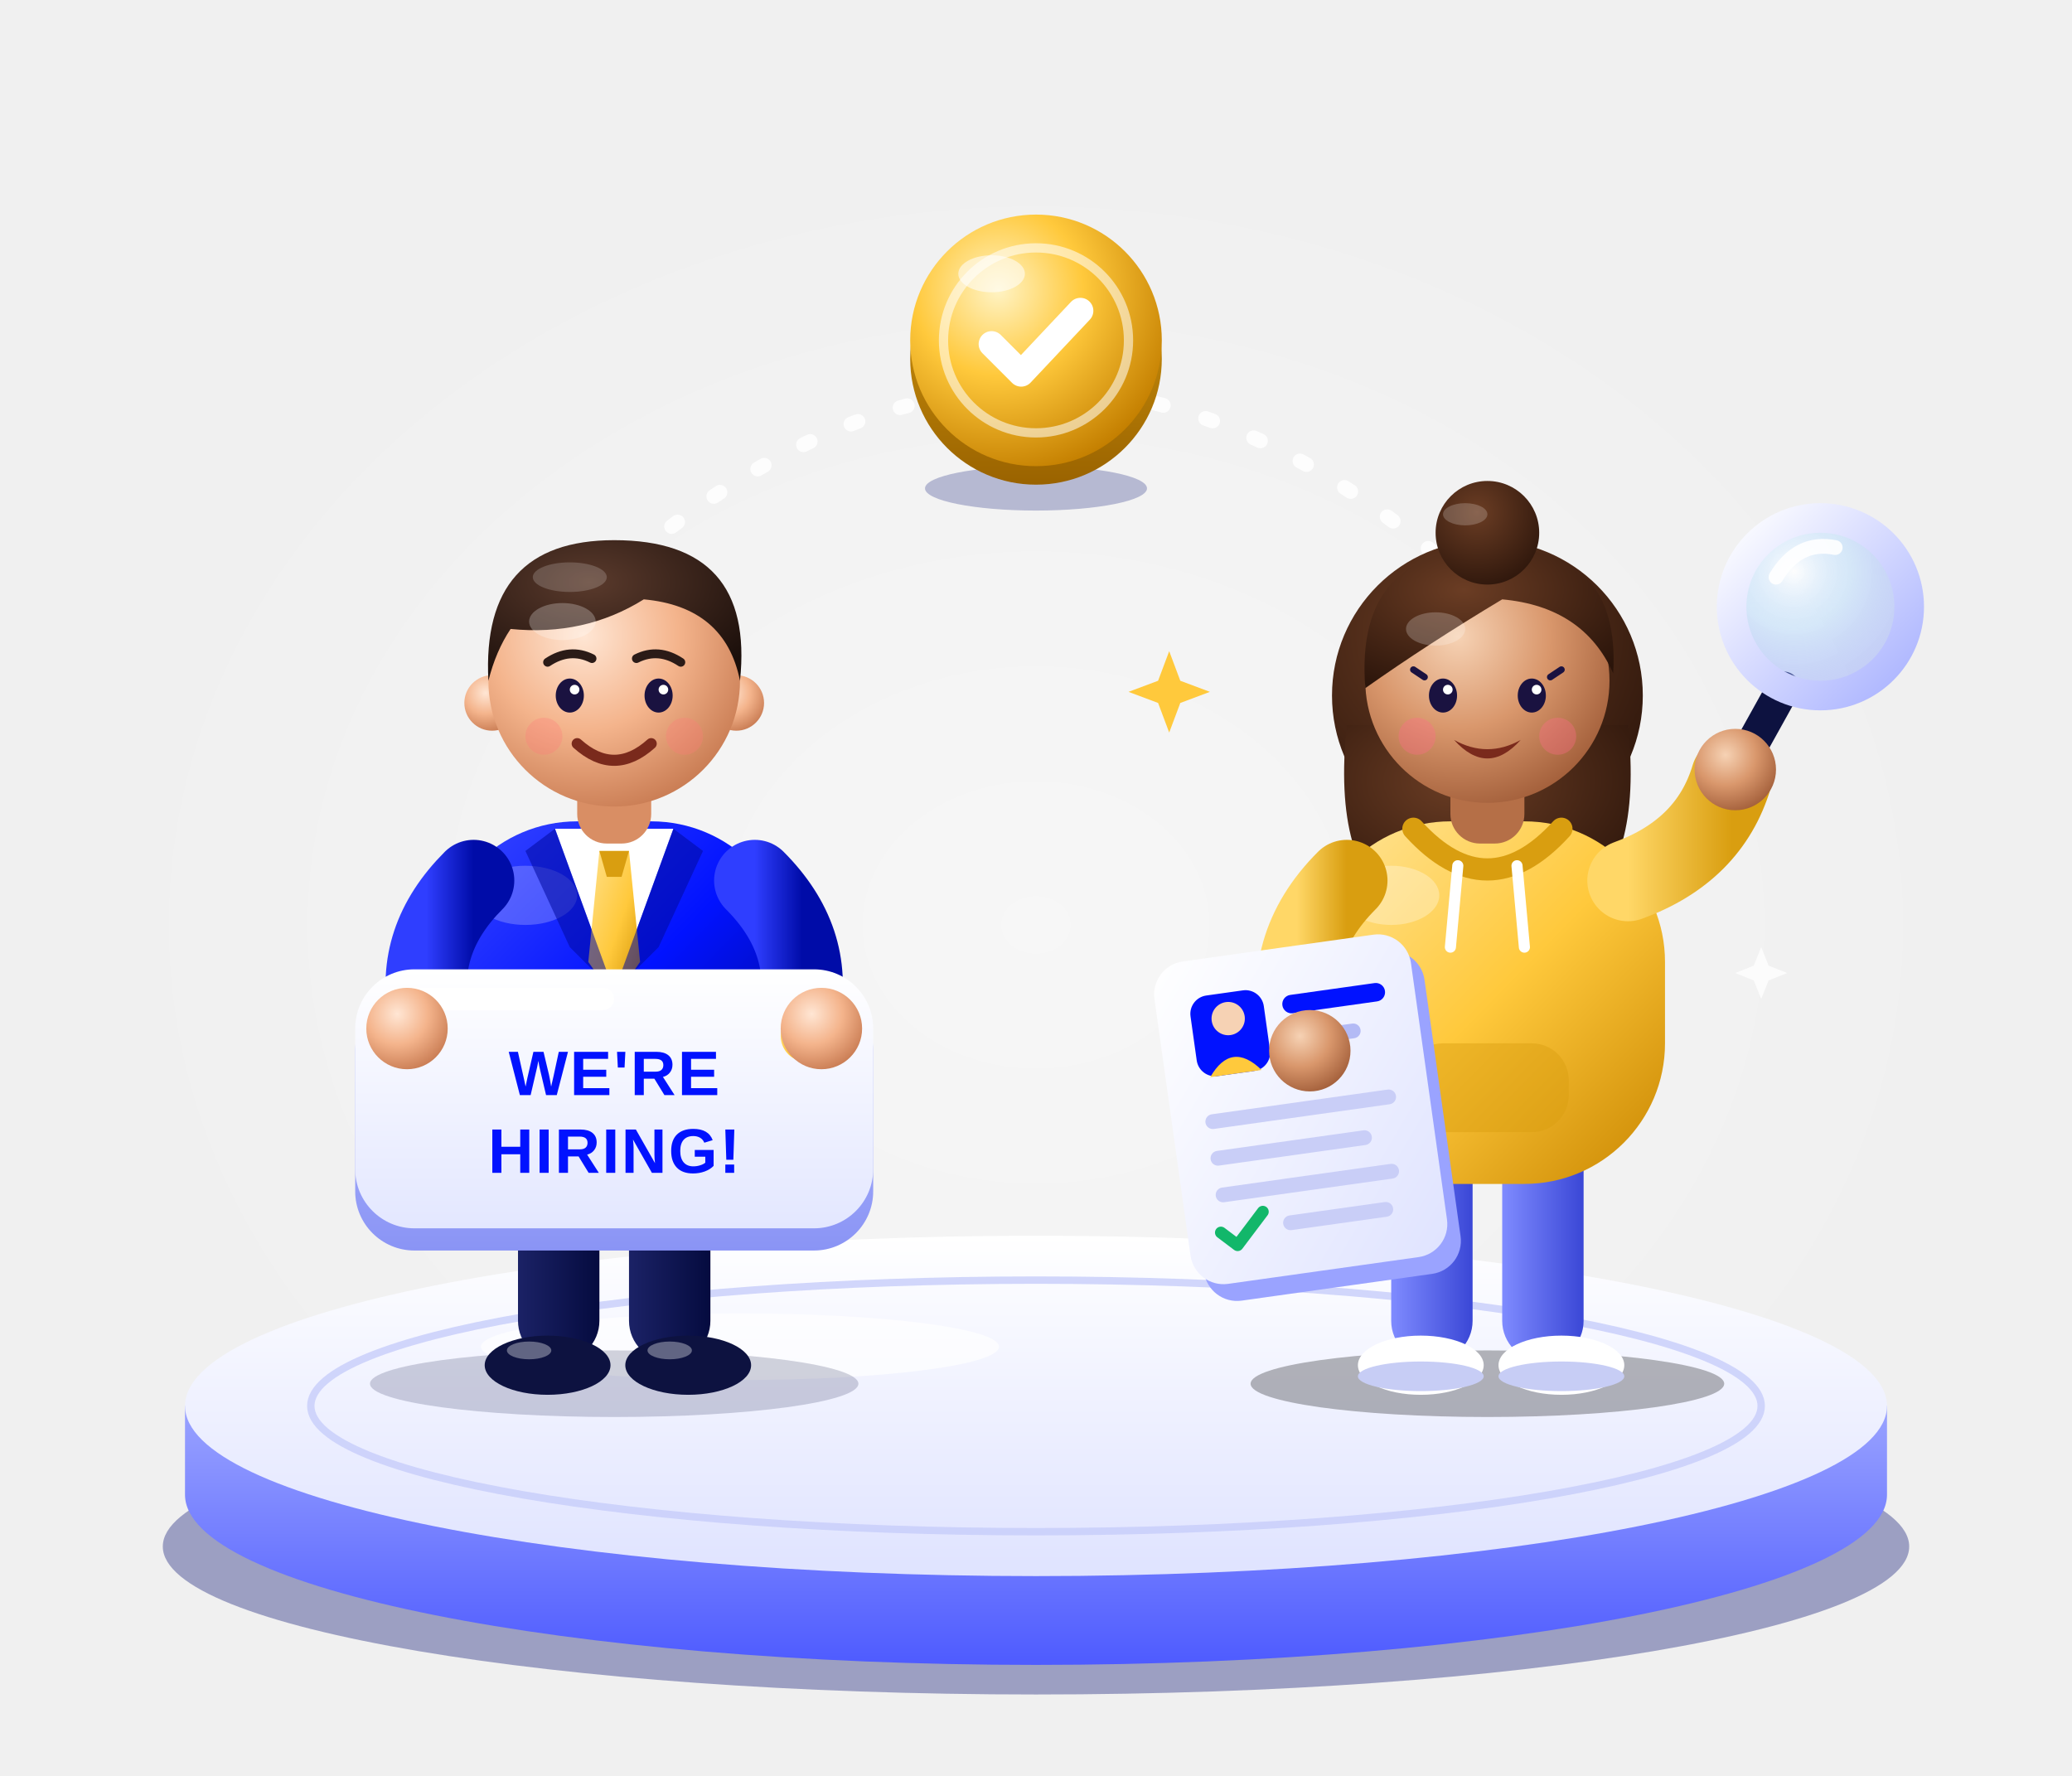
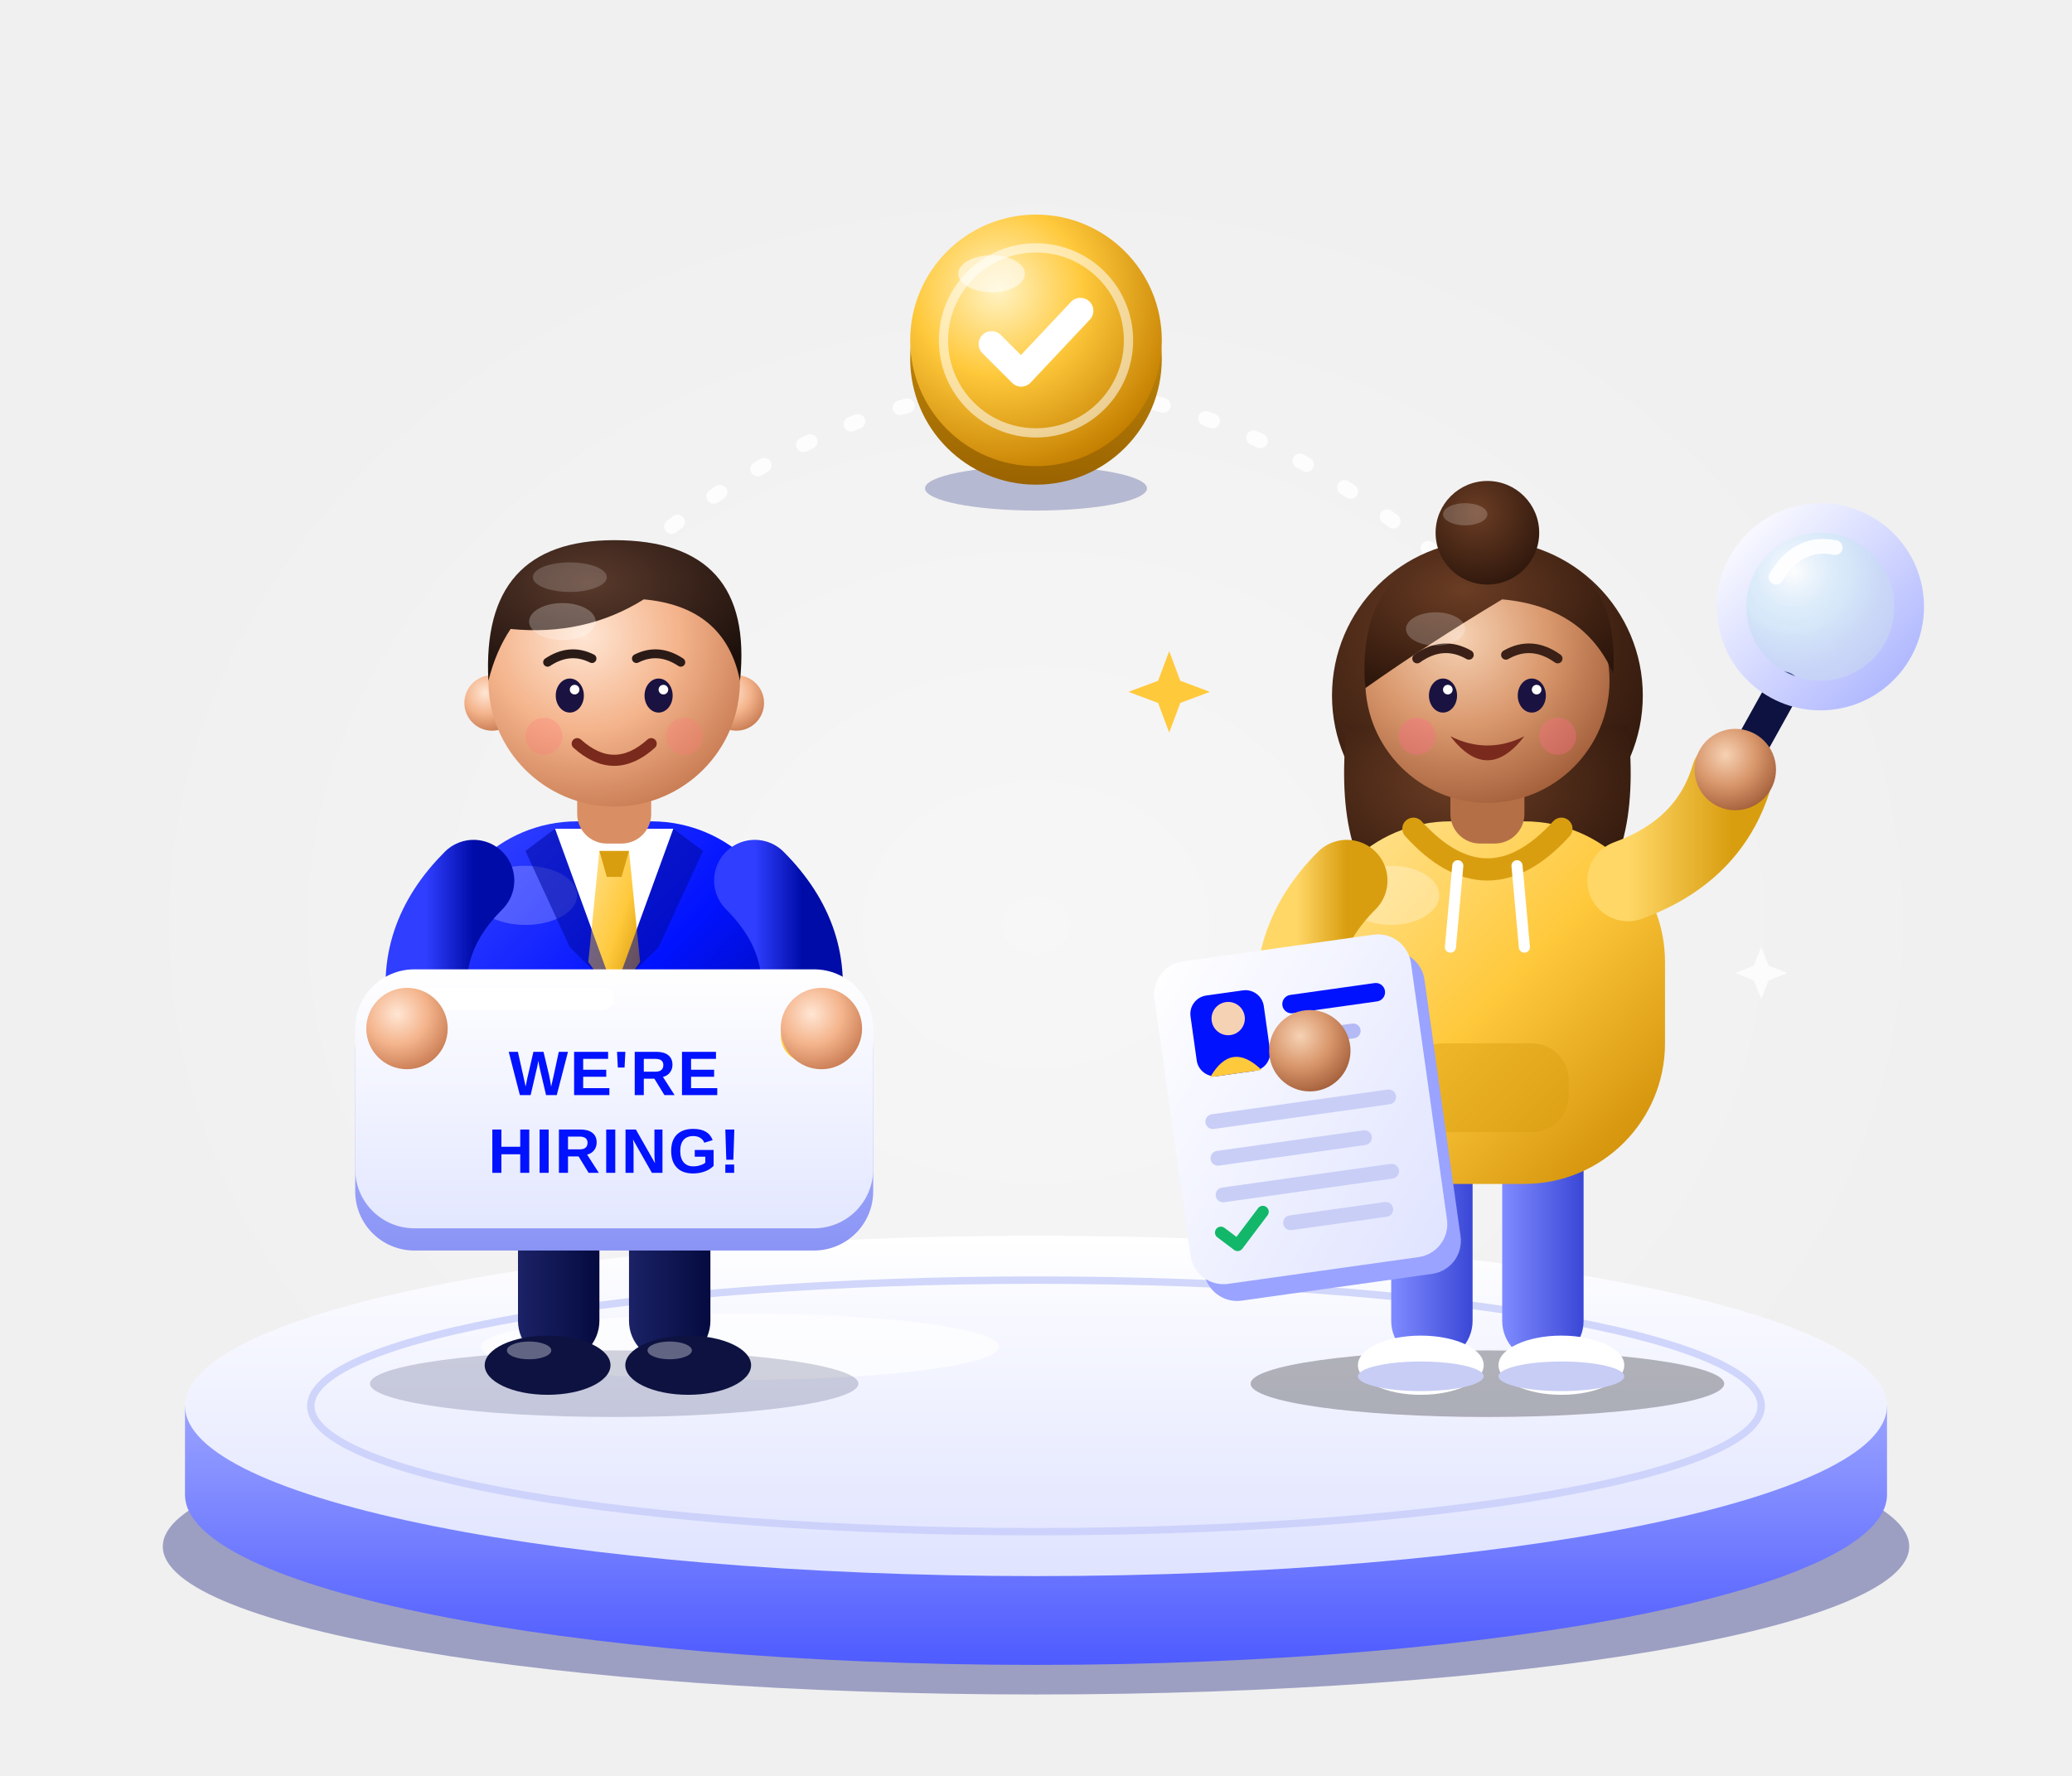
<svg xmlns="http://www.w3.org/2000/svg" viewBox="0 0 560 480">
  <defs>
    <linearGradient id="podTop" x1="0" y1="0" x2="0" y2="1">
      <stop offset="0" stop-color="#ffffff" />
      <stop offset="1" stop-color="#dfe3ff" />
    </linearGradient>
    <linearGradient id="podSide" x1="0" y1="0" x2="0" y2="1">
      <stop offset="0" stop-color="#9aa3ff" />
      <stop offset="1" stop-color="#4e5bff" />
    </linearGradient>
    <radialGradient id="podGlow" cx="50%" cy="50%" r="50%">
      <stop offset="0" stop-color="#ffffff" stop-opacity=".45" />
      <stop offset="1" stop-color="#ffffff" stop-opacity="0" />
    </radialGradient>
    <radialGradient id="coin" cx="35%" cy="30%" r="75%">
      <stop offset="0" stop-color="#fff3c4" />
      <stop offset=".45" stop-color="#ffc93c" />
      <stop offset="1" stop-color="#c47f00" />
    </radialGradient>
    <linearGradient id="coinEdge" x1="0" y1="0" x2="0" y2="1">
      <stop offset="0" stop-color="#d99e10" />
      <stop offset="1" stop-color="#9a6300" />
    </linearGradient>
  </defs>
  <ellipse cx="280" cy="250" rx="250" ry="210" fill="url(#podGlow)" />
  <ellipse cx="280" cy="418" rx="236" ry="40" fill="#000a6e" opacity=".35" />
  <path d="M50 380 L50 404 A230 46 0 0 0 510 404 L510 380 Z" fill="url(#podSide)" />
  <ellipse cx="280" cy="380" rx="230" ry="46" fill="url(#podTop)" />
  <ellipse cx="280" cy="380" rx="196" ry="34" fill="none" stroke="#c7cdfa" stroke-width="2" opacity=".8" />
  <ellipse cx="200" cy="364" rx="70" ry="9" fill="#fff" opacity=".7" />
  <path d="M150 170 Q280 40 410 170" fill="none" stroke="#ffffff" stroke-width="4" stroke-dasharray="2 12" stroke-linecap="round" opacity=".85" />
  <g transform="translate(46 106)">
    <defs>
      <radialGradient id="skin" cx="38%" cy="32%" r="75%">
        <stop offset="0" stop-color="#ffe6d4" />
        <stop offset=".5" stop-color="#f4b48c" />
        <stop offset="1" stop-color="#c6784f" />
      </radialGradient>
      <linearGradient id="suit" x1="0" y1="0" x2="1" y2="1">
        <stop offset="0" stop-color="#3a49ff" />
        <stop offset=".5" stop-color="#0112ff" />
        <stop offset="1" stop-color="#00087a" />
      </linearGradient>
      <linearGradient id="arm" x1="0" y1="0" x2="1" y2="0">
        <stop offset="0" stop-color="#2f3eff" />
        <stop offset="1" stop-color="#000ca8" />
      </linearGradient>
      <linearGradient id="pants" x1="0" y1="0" x2="1" y2="0">
        <stop offset="0" stop-color="#1b2266" />
        <stop offset="1" stop-color="#050b3f" />
      </linearGradient>
      <radialGradient id="hair" cx="40%" cy="30%" r="80%">
        <stop offset="0" stop-color="#5a3a2c" />
        <stop offset="1" stop-color="#1a0e0a" />
      </radialGradient>
      <linearGradient id="gold" x1="0" y1="0" x2="1" y2="1">
        <stop offset="0" stop-color="#ffe08a" />
        <stop offset=".55" stop-color="#ffc93c" />
        <stop offset="1" stop-color="#cf8f00" />
      </linearGradient>
      <linearGradient id="sign" x1="0" y1="0" x2="0" y2="1">
        <stop offset="0" stop-color="#ffffff" />
        <stop offset="1" stop-color="#e3e7ff" />
      </linearGradient>
      <linearGradient id="signEdge" x1="0" y1="0" x2="0" y2="1">
        <stop offset="0" stop-color="#b9c0ff" />
        <stop offset="1" stop-color="#8a94f5" />
      </linearGradient>
    </defs>
    <ellipse cx="120" cy="268" rx="66" ry="9" fill="#050b3f" opacity=".18" />
    <rect x="94" y="196" width="22" height="66" rx="11" fill="url(#pants)" />
    <rect x="124" y="196" width="22" height="66" rx="11" fill="url(#pants)" />
    <ellipse cx="102" cy="263" rx="17" ry="8" fill="#0d1240" />
    <ellipse cx="140" cy="263" rx="17" ry="8" fill="#0d1240" />
    <ellipse cx="97" cy="259" rx="6" ry="2.4" fill="#fff" opacity=".35" />
    <ellipse cx="135" cy="259" rx="6" ry="2.4" fill="#fff" opacity=".35" />
    <rect x="72" y="116" width="96" height="98" rx="38" fill="url(#suit)" />
    <ellipse cx="96" cy="136" rx="14" ry="8" fill="#fff" opacity=".22" />
    <path d="M104 118 L136 118 L120 162 Z" fill="#fff" />
    <path d="M116 124 L124 124 L127 154 L120 164 L113 154 Z" fill="url(#gold)" />
    <path d="M116 124 L124 124 L122 131 L118 131 Z" fill="#d99e10" />
    <path d="M104 118 L120 162 L108 150 L96 124 Z" fill="#000a9e" opacity=".55" />
    <path d="M136 118 L120 162 L132 150 L144 124 Z" fill="#000a9e" opacity=".55" />
    <path d="M82 132 Q66 148 70 168" stroke="url(#arm)" stroke-width="22" stroke-linecap="round" fill="none" />
    <path d="M158 132 Q174 148 170 168" stroke="url(#arm)" stroke-width="22" stroke-linecap="round" fill="none" />
    <rect x="50" y="156" width="140" height="70" rx="16" fill="url(#signEdge)" transform="translate(0 6)" />
    <rect x="50" y="156" width="140" height="70" rx="16" fill="url(#sign)" />
    <rect x="58" y="161" width="62" height="6" rx="3" fill="#fff" opacity=".9" />
    <text x="120" y="190" text-anchor="middle" font-family="Plus Jakarta Sans, Arial, sans-serif" font-weight="800" font-size="17" fill="#0112ff" letter-spacing=".5">WE'RE</text>
    <text x="120" y="211" text-anchor="middle" font-family="Plus Jakarta Sans, Arial, sans-serif" font-weight="800" font-size="17" fill="#0112ff" letter-spacing=".5">HIRING!</text>
    <circle cx="172" cy="174" r="7" fill="url(#gold)" />
    <path d="M172 169.5 l1.4 2.9 3.2.4-2.3 2.2.6 3.2-2.9-1.5-2.9 1.5.6-3.2-2.3-2.2 3.2-.4z" fill="#fff" opacity=".9" />
    <circle cx="64" cy="172" r="11" fill="url(#skin)" />
    <circle cx="176" cy="172" r="11" fill="url(#skin)" />
    <rect x="110" y="100" width="20" height="22" rx="8" fill="#d98e64" />
    <circle cx="87" cy="84" r="7.5" fill="url(#skin)" />
    <circle cx="153" cy="84" r="7.5" fill="url(#skin)" />
    <circle cx="120" cy="78" r="34" fill="url(#skin)" />
    <path d="M86 78 Q84 40 120 40 Q158 40 154 78 Q150 58 128 56 Q112 66 92 64 Q88 70 86 78 Z" fill="url(#hair)" />
    <ellipse cx="108" cy="50" rx="10" ry="4" fill="#fff" opacity=".18" />
    <ellipse cx="108" cy="82" rx="3.8" ry="4.6" fill="#1a1240" />
    <ellipse cx="132" cy="82" rx="3.8" ry="4.6" fill="#1a1240" />
    <circle cx="109.3" cy="80.4" r="1.3" fill="#fff" />
    <circle cx="133.3" cy="80.4" r="1.3" fill="#fff" />
    <path d="M102 73 q6 -4 12 -1" stroke="#2b1b17" stroke-width="2.4" stroke-linecap="round" fill="none" />
    <path d="M126 72 q6 -3 12 1" stroke="#2b1b17" stroke-width="2.4" stroke-linecap="round" fill="none" />
    <circle cx="101" cy="93" r="5" fill="#ff7a7a" opacity=".3" />
    <circle cx="139" cy="93" r="5" fill="#ff7a7a" opacity=".3" />
    <path d="M110 95 Q120 104 130 95" stroke="#7a2a1c" stroke-width="3" stroke-linecap="round" fill="none" />
    <ellipse cx="106" cy="62" rx="9" ry="5" fill="#fff" opacity=".25" />
  </g>
  <g transform="translate(286 106)">
    <defs>
      <radialGradient id="skin2" cx="38%" cy="32%" r="75%">
        <stop offset="0" stop-color="#f6d2b4" />
        <stop offset=".5" stop-color="#d9976c" />
        <stop offset="1" stop-color="#9f5b37" />
      </radialGradient>
      <linearGradient id="hoodie" x1="0" y1="0" x2="1" y2="1">
        <stop offset="0" stop-color="#ffe59a" />
        <stop offset=".5" stop-color="#ffc93c" />
        <stop offset="1" stop-color="#c98600" />
      </linearGradient>
      <linearGradient id="sleeve" x1="0" y1="0" x2="1" y2="0">
        <stop offset="0" stop-color="#ffd767" />
        <stop offset="1" stop-color="#d99e10" />
      </linearGradient>
      <linearGradient id="jeans" x1="0" y1="0" x2="1" y2="0">
        <stop offset="0" stop-color="#7f8bff" />
        <stop offset="1" stop-color="#3a47d6" />
      </linearGradient>
      <radialGradient id="hair2" cx="40%" cy="30%" r="80%">
        <stop offset="0" stop-color="#6b3d24" />
        <stop offset="1" stop-color="#2a140a" />
      </radialGradient>
      <linearGradient id="paper" x1="0" y1="0" x2="1" y2="1">
        <stop offset="0" stop-color="#ffffff" />
        <stop offset="1" stop-color="#dfe3ff" />
      </linearGradient>
      <radialGradient id="glass" cx="35%" cy="30%" r="80%">
        <stop offset="0" stop-color="#ffffff" stop-opacity=".9" />
        <stop offset=".4" stop-color="#bfe0ff" stop-opacity=".55" />
        <stop offset="1" stop-color="#6f86ff" stop-opacity=".35" />
      </radialGradient>
      <linearGradient id="ring" x1="0" y1="0" x2="1" y2="1">
        <stop offset="0" stop-color="#ffffff" />
        <stop offset="1" stop-color="#a9b2ff" />
      </linearGradient>
    </defs>
    <ellipse cx="116" cy="268" rx="64" ry="9" fill="#000" opacity=".28" />
    <circle cx="116" cy="82" r="42" fill="url(#hair2)" />
    <path d="M78 90 Q74 128 92 140 L140 140 Q158 128 154 90 Z" fill="url(#hair2)" />
    <rect x="90" y="196" width="22" height="66" rx="11" fill="url(#jeans)" />
    <rect x="120" y="196" width="22" height="66" rx="11" fill="url(#jeans)" />
    <ellipse cx="98" cy="263" rx="17" ry="8" fill="#ffffff" />
    <ellipse cx="136" cy="263" rx="17" ry="8" fill="#ffffff" />
    <ellipse cx="98" cy="266" rx="17" ry="4" fill="#c7cdf5" />
    <ellipse cx="136" cy="266" rx="17" ry="4" fill="#c7cdf5" />
    <rect x="68" y="116" width="96" height="98" rx="38" fill="url(#hoodie)" />
    <path d="M96 118 Q116 140 136 118" stroke="#d99e10" stroke-width="6" fill="none" stroke-linecap="round" />
    <line x1="108" y1="128" x2="106" y2="150" stroke="#fff" stroke-width="3" stroke-linecap="round" />
    <line x1="124" y1="128" x2="126" y2="150" stroke="#fff" stroke-width="3" stroke-linecap="round" />
    <rect x="94" y="176" width="44" height="24" rx="10" fill="#d99e10" opacity=".45" />
    <ellipse cx="90" cy="136" rx="13" ry="8" fill="#fff" opacity=".3" />
    <path d="M78 132 Q60 150 66 174" stroke="url(#sleeve)" stroke-width="22" stroke-linecap="round" fill="none" />
    <g transform="rotate(-8 64 190)">
      <rect x="30" y="150" width="70" height="88" rx="9" fill="#9aa3ff" transform="translate(3 5)" />
      <rect x="30" y="150" width="70" height="88" rx="9" fill="url(#paper)" />
      <rect x="39" y="160" width="20" height="22" rx="5" fill="#0112ff" />
      <circle cx="49" cy="167" r="4.5" fill="#f6d2b4" />
      <path d="M42 182 q7 -9 14 0" fill="#ffc93c" />
      <rect x="64" y="163" width="28" height="5" rx="2.5" fill="#0112ff" />
      <rect x="64" y="173" width="20" height="4" rx="2" fill="#b3baf5" />
      <rect x="39" y="192" width="52" height="4" rx="2" fill="#c9cef7" />
      <rect x="39" y="202" width="44" height="4" rx="2" fill="#c9cef7" />
      <rect x="39" y="212" width="50" height="4" rx="2" fill="#c9cef7" />
      <path d="M39 224 l4 4 8 -8" stroke="#12b76a" stroke-width="3.2" fill="none" stroke-linecap="round" stroke-linejoin="round" />
      <rect x="56" y="222" width="30" height="4" rx="2" fill="#c9cef7" />
    </g>
    <circle cx="68" cy="178" r="11" fill="url(#skin2)" />
    <path d="M154 132 Q176 124 182 104" stroke="url(#sleeve)" stroke-width="22" stroke-linecap="round" fill="none" />
    <line x1="186" y1="98" x2="196" y2="80" stroke="#0d1240" stroke-width="9" stroke-linecap="round" />
    <circle cx="206" cy="58" r="24" fill="url(#glass)" stroke="url(#ring)" stroke-width="8" />
    <path d="M194 50 q6 -10 16 -8" stroke="#fff" stroke-width="4" stroke-linecap="round" fill="none" opacity=".9" />
    <circle cx="183" cy="102" r="11" fill="url(#skin2)" />
    <rect x="106" y="100" width="20" height="22" rx="8" fill="#b56f47" />
    <circle cx="116" cy="78" r="33" fill="url(#skin2)" />
    <path d="M83 80 Q80 42 118 42 Q152 42 150 76 Q142 58 120 56 Q100 68 83 80 Z" fill="url(#hair2)" />
    <circle cx="116" cy="38" r="14" fill="url(#hair2)" />
    <ellipse cx="110" cy="33" rx="6" ry="3" fill="#fff" opacity=".2" />
    <ellipse cx="104" cy="82" rx="3.8" ry="4.6" fill="#1a1240" />
    <ellipse cx="128" cy="82" rx="3.8" ry="4.6" fill="#1a1240" />
    <circle cx="105.3" cy="80.4" r="1.3" fill="#fff" />
    <circle cx="129.3" cy="80.4" r="1.3" fill="#fff" />
-     <path d="M99 77 l-3 -2 M133 77 l3 -2" stroke="#1a1240" stroke-width="1.8" stroke-linecap="round" />
+     <path d="M97 72 q7 -5 14 -1" stroke="#3a2016" stroke-width="2.6" stroke-linecap="round" fill="none" />
+     <path d="M121 71 q7 -4 14 1" stroke="#3a2016" stroke-width="2.6" stroke-linecap="round" fill="none" />
    <circle cx="97" cy="93" r="5" fill="#ff6b8a" opacity=".35" />
    <circle cx="135" cy="93" r="5" fill="#ff6b8a" opacity=".35" />
-     <path d="M107 94 Q116 104 125 94 Q116 99 107 94 Z" fill="#7a2a1c" />
+     <path d="M106 93 Q116 106 126 93 Q116 98 106 93 Z" fill="#7a2a1c" />
    <ellipse cx="102" cy="64" rx="8" ry="4.5" fill="#fff" opacity=".22" />
    <path d="M30 70 l3 8 8 3 -8 3 -3 8 -3 -8 -8 -3 8 -3z" fill="#ffc93c" />
    <path d="M190 150 l2 5 5 2 -5 2 -2 5 -2 -5 -5 -2 5 -2z" fill="#fff" opacity=".8" />
  </g>
  <g transform="translate(280 92)">
    <ellipse cx="0" cy="40" rx="30" ry="6" fill="#000a6e" opacity=".25" />
    <circle cx="0" cy="5" r="34" fill="url(#coinEdge)" />
    <circle cx="0" cy="0" r="34" fill="url(#coin)" />
    <circle cx="0" cy="0" r="25" fill="none" stroke="#fff" stroke-width="2.5" opacity=".55" />
    <path d="M-12 1 l8 8 l16 -17" fill="none" stroke="#fff" stroke-width="7" stroke-linecap="round" stroke-linejoin="round" />
    <ellipse cx="-12" cy="-18" rx="9" ry="5" fill="#fff" opacity=".55" />
  </g>
</svg>
